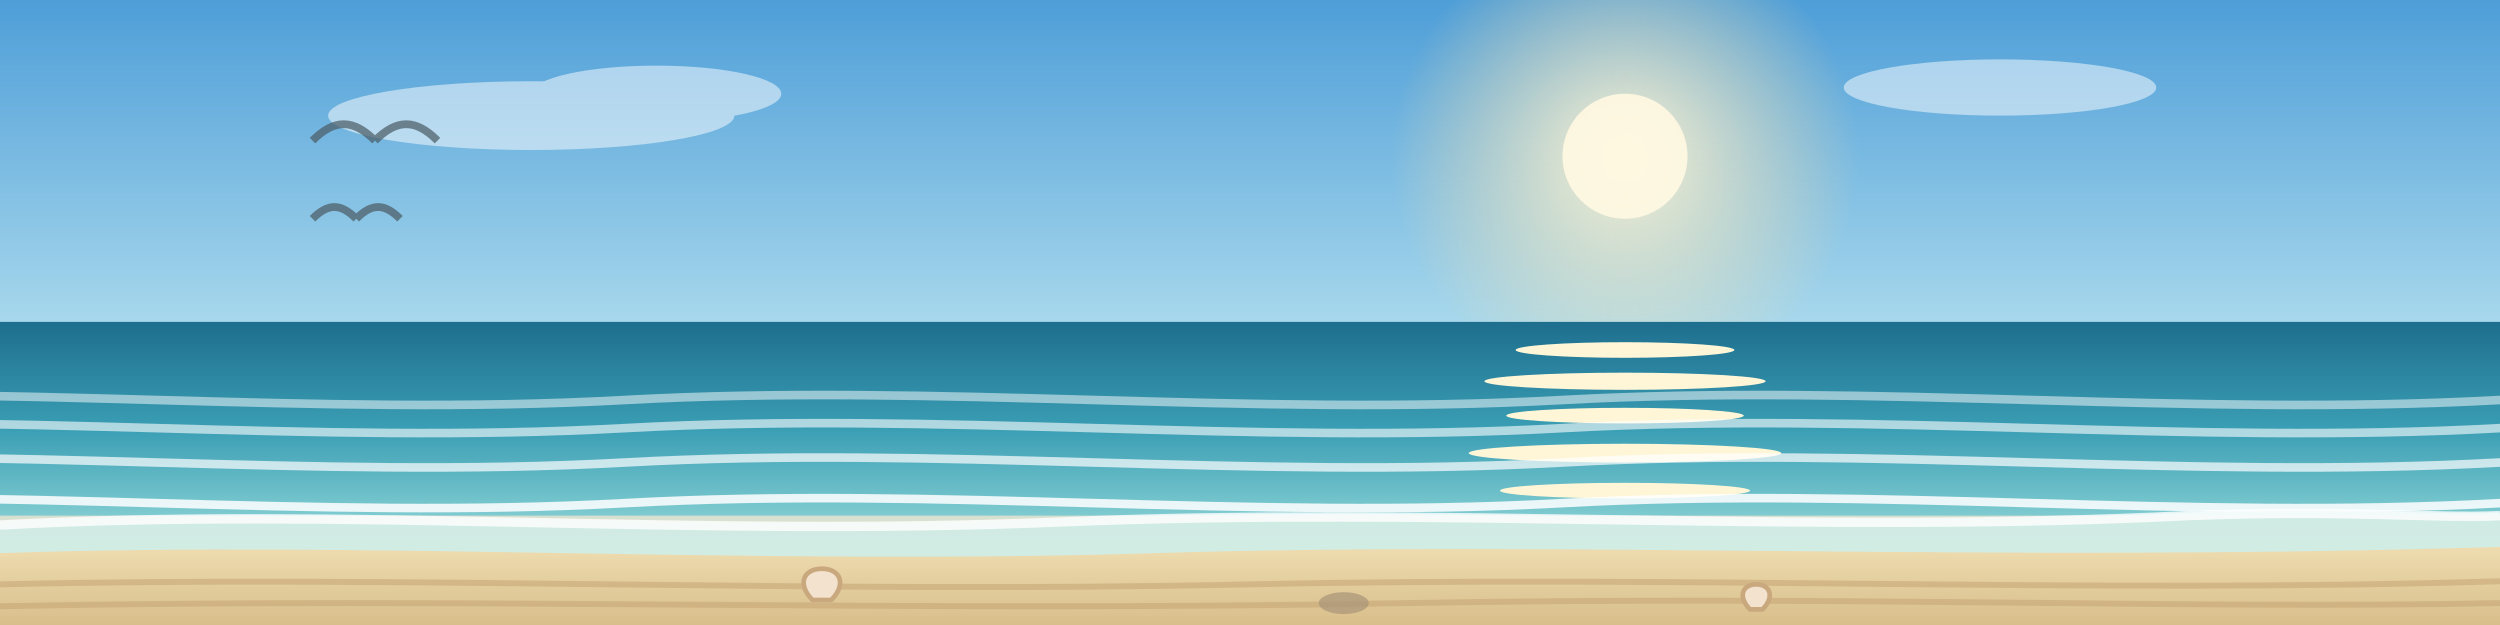
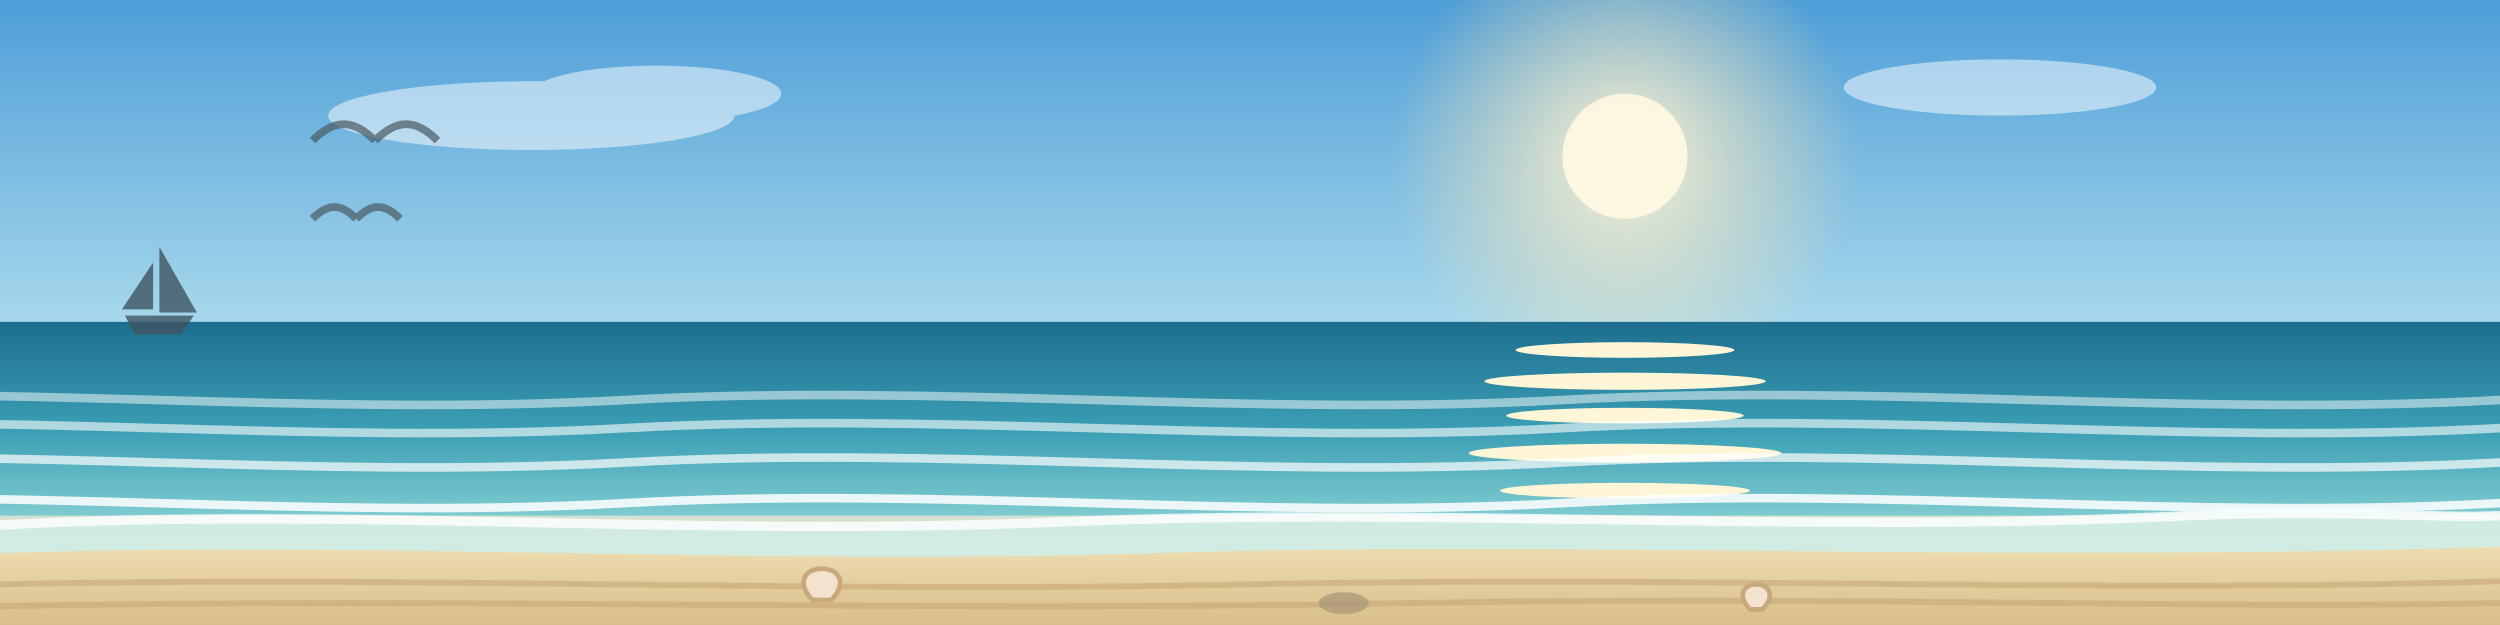
<svg xmlns="http://www.w3.org/2000/svg" viewBox="0 0 160 40" width="1600" height="400" role="presentation" preserveAspectRatio="xMidYMid slice">
  <style>
    .surf { animation-name: roll; animation-timing-function: linear;
            animation-iteration-count: infinite }
    @keyframes roll { from { transform: translateX(0) } to { transform: translateX(-80px) } }
    .glint { animation: wink 5s ease-in-out infinite alternate }
    @keyframes wink { from { opacity: .25 } to { opacity: .7 } }
    .wash { animation: lap 9s ease-in-out infinite alternate }
    @keyframes lap { from { transform: translateY(0) } to { transform: translateY(1.6px) } }
    .gull { animation: glide 26s linear infinite }
    .g2 { animation-duration: 34s; animation-delay: -12s }
    @keyframes glide { from { transform: translate(-20px, 0) }
                       to { transform: translate(190px, -3px) } }
    @media (prefers-reduced-motion: reduce) {
      .surf, .glint, .wash, .gull { animation: none } }
+     .sail { animation: cruise 60s linear infinite }
+     @keyframes cruise { 0% { transform: translateX(-14px); opacity: 0 }
+                         6% { opacity: .55 } 94% { opacity: .55 }
+                         100% { transform: translateX(176px); opacity: 0 } }
+     @media (prefers-reduced-motion: reduce) { .sail { animation: none } }
  </style>
  <defs>
    <linearGradient id="bsky" x1="0" y1="0" x2="0" y2="1">
      <stop offset="0%" stop-color="#4E9ED8" />
      <stop offset="52%" stop-color="#A8D8EC" />
      <stop offset="100%" stop-color="#F2E4C0" />
    </linearGradient>
    <linearGradient id="sea" x1="0" y1="0" x2="0" y2="1">
      <stop offset="0%" stop-color="#1E6E8E" />
      <stop offset="55%" stop-color="#3A9EB4" />
      <stop offset="100%" stop-color="#7ECBD0" />
    </linearGradient>
    <linearGradient id="beach" x1="0" y1="0" x2="0" y2="1">
      <stop offset="0%" stop-color="#EEDCB0" />
      <stop offset="100%" stop-color="#D8BE8A" />
    </linearGradient>
    <radialGradient id="bsun" cx=".5" cy=".5" r=".5">
      <stop offset="0%" stop-color="#FFF6D8" stop-opacity=".95" />
      <stop offset="100%" stop-color="#FFE0A0" stop-opacity="0" />
    </radialGradient>
  </defs>
  <rect width="160" height="40" fill="url(#bsky)" />
  <circle cx="104" cy="10" r="15" fill="url(#bsun)" />
  <circle cx="104" cy="10" r="4" fill="#FFF8E2" opacity=".92" />
  <g fill="#FFFFFF" opacity=".5">
    <ellipse cx="34" cy="7.4" rx="13" ry="2.2" />
    <ellipse cx="42" cy="6" rx="8" ry="1.8" />
    <ellipse cx="128" cy="5.6" rx="10" ry="1.8" />
  </g>
  <g stroke="#4A5A62" stroke-width=".5" fill="none" opacity=".7">
    <path class="gull" d="M20 9 C21.4 7.6 22.6 7.6 24 9 M24 9 C25.4 7.6 26.6 7.6 28 9" />
    <path class="gull g2" d="M20 14 C21 13 21.8 13 22.8 14 M22.8 14 C23.8 13 24.6 13 25.6 14" />
  </g>
  <path d="M0 20.6 L160 20.6 L160 33 L0 33 Z" fill="url(#sea)" />
  <g class="glint" fill="#FFF6D8">
    <ellipse cx="104" cy="22.4" rx="7" ry=".5" />
    <ellipse cx="104" cy="24.4" rx="9" ry=".55" />
    <ellipse cx="104" cy="26.6" rx="7.6" ry=".5" />
    <ellipse cx="104" cy="29" rx="10" ry=".6" />
    <ellipse cx="104" cy="31.4" rx="8" ry=".5" />
  </g>
  <g>
    <path class="surf s0" style="animation-duration: 7.0s; animation-delay: 0s" d="M-20 25.6 C0 24.5 20 26.7 40 25.6 C60 24.5 80 26.7 100 25.6              C120 24.5 140 26.7 160 25.6 C180 24.5 200 26.7 220 25.6" fill="none" stroke="#FFFFFF" stroke-width=".55" opacity="0.5" />
    <path class="surf s1" style="animation-duration: 8.4s; animation-delay: -2.6s" d="M-20 27.4 C0 26.3 20 28.5 40 27.4 C60 26.3 80 28.5 100 27.4              C120 26.3 140 28.5 160 27.4 C180 26.3 200 28.5 220 27.4" fill="none" stroke="#FFFFFF" stroke-width=".55" opacity="0.6" />
    <path class="surf s2" style="animation-duration: 6.2s; animation-delay: -4.1s" d="M-20 29.6 C0 28.5 20 30.7 40 29.6 C60 28.5 80 30.7 100 29.6              C120 28.5 140 30.7 160 29.6 C180 28.5 200 30.7 220 29.6" fill="none" stroke="#FFFFFF" stroke-width=".55" opacity="0.7" />
    <path class="surf s3" style="animation-duration: 9.0s; animation-delay: -1.3s" d="M-20 32.2 C0 31.1 20 33.3 40 32.2 C60 31.1 80 33.3 100 32.2              C120 31.1 140 33.3 160 32.2 C180 31.1 200 33.3 220 32.2" fill="none" stroke="#FFFFFF" stroke-width=".55" opacity="0.85" />
  </g>
  <g class="wash">
    <path d="M0 33.4 C22 32.2 44 34.2 68 33.2 C92 32.2 116 34 140 32.8 C150 32.4 156 33 160 32.8              L160 36 L0 36 Z" fill="#CFEDE8" opacity=".85" />
    <path d="M0 33.6 C22 32.4 44 34.4 68 33.4 C92 32.4 116 34.2 140 33 C150 32.6 156 33.2 160 33" fill="none" stroke="#FFFFFF" stroke-width=".6" opacity=".8" />
  </g>
  <path d="M0 35.4 C24 34.6 48 36.2 74 35.4 C100 34.6 128 36 160 35 L160 40 L0 40 Z" fill="url(#beach)" />
  <g stroke="#C4A473" stroke-width=".38" fill="none" opacity=".55">
    <path d="M0 37.4 C26 36.8 52 38 80 37.4 C108 36.8 134 38 160 37.2" />
    <path d="M0 38.8 C30 38.2 58 39.2 90 38.6 C118 38.1 140 39 160 38.6" />
  </g>
  <g fill="#F2E2CE" stroke="#C9A87E" stroke-width=".3">
    <path d="M52 38.4 C51 37.4 51.4 36.4 52.6 36.4 C53.8 36.4 54.2 37.4 53.2 38.4 Z" />
    <path d="M112 39 C111.2 38.2 111.5 37.4 112.4 37.4 C113.3 37.4 113.6 38.2 112.8 39 Z" />
  </g>
  <ellipse cx="86" cy="38.6" rx="1.6" ry=".7" fill="#A89478" opacity=".7" />
+   <g class="sail">
+     <g transform="translate(8 20.2)" fill="#3E5460" opacity=".8">
+       <path d="M0 0 L4.4 0 L3.6 1.2 L.6 1.2 Z" />
+       <path d="M2.2 -.2 L2.2 -4.4 L4.6 -.2 Z" />
+       <path d="M1.8 -.4 L1.8 -3.4 L-.2 -.4 Z" />
+     </g>
+   </g>
</svg>
